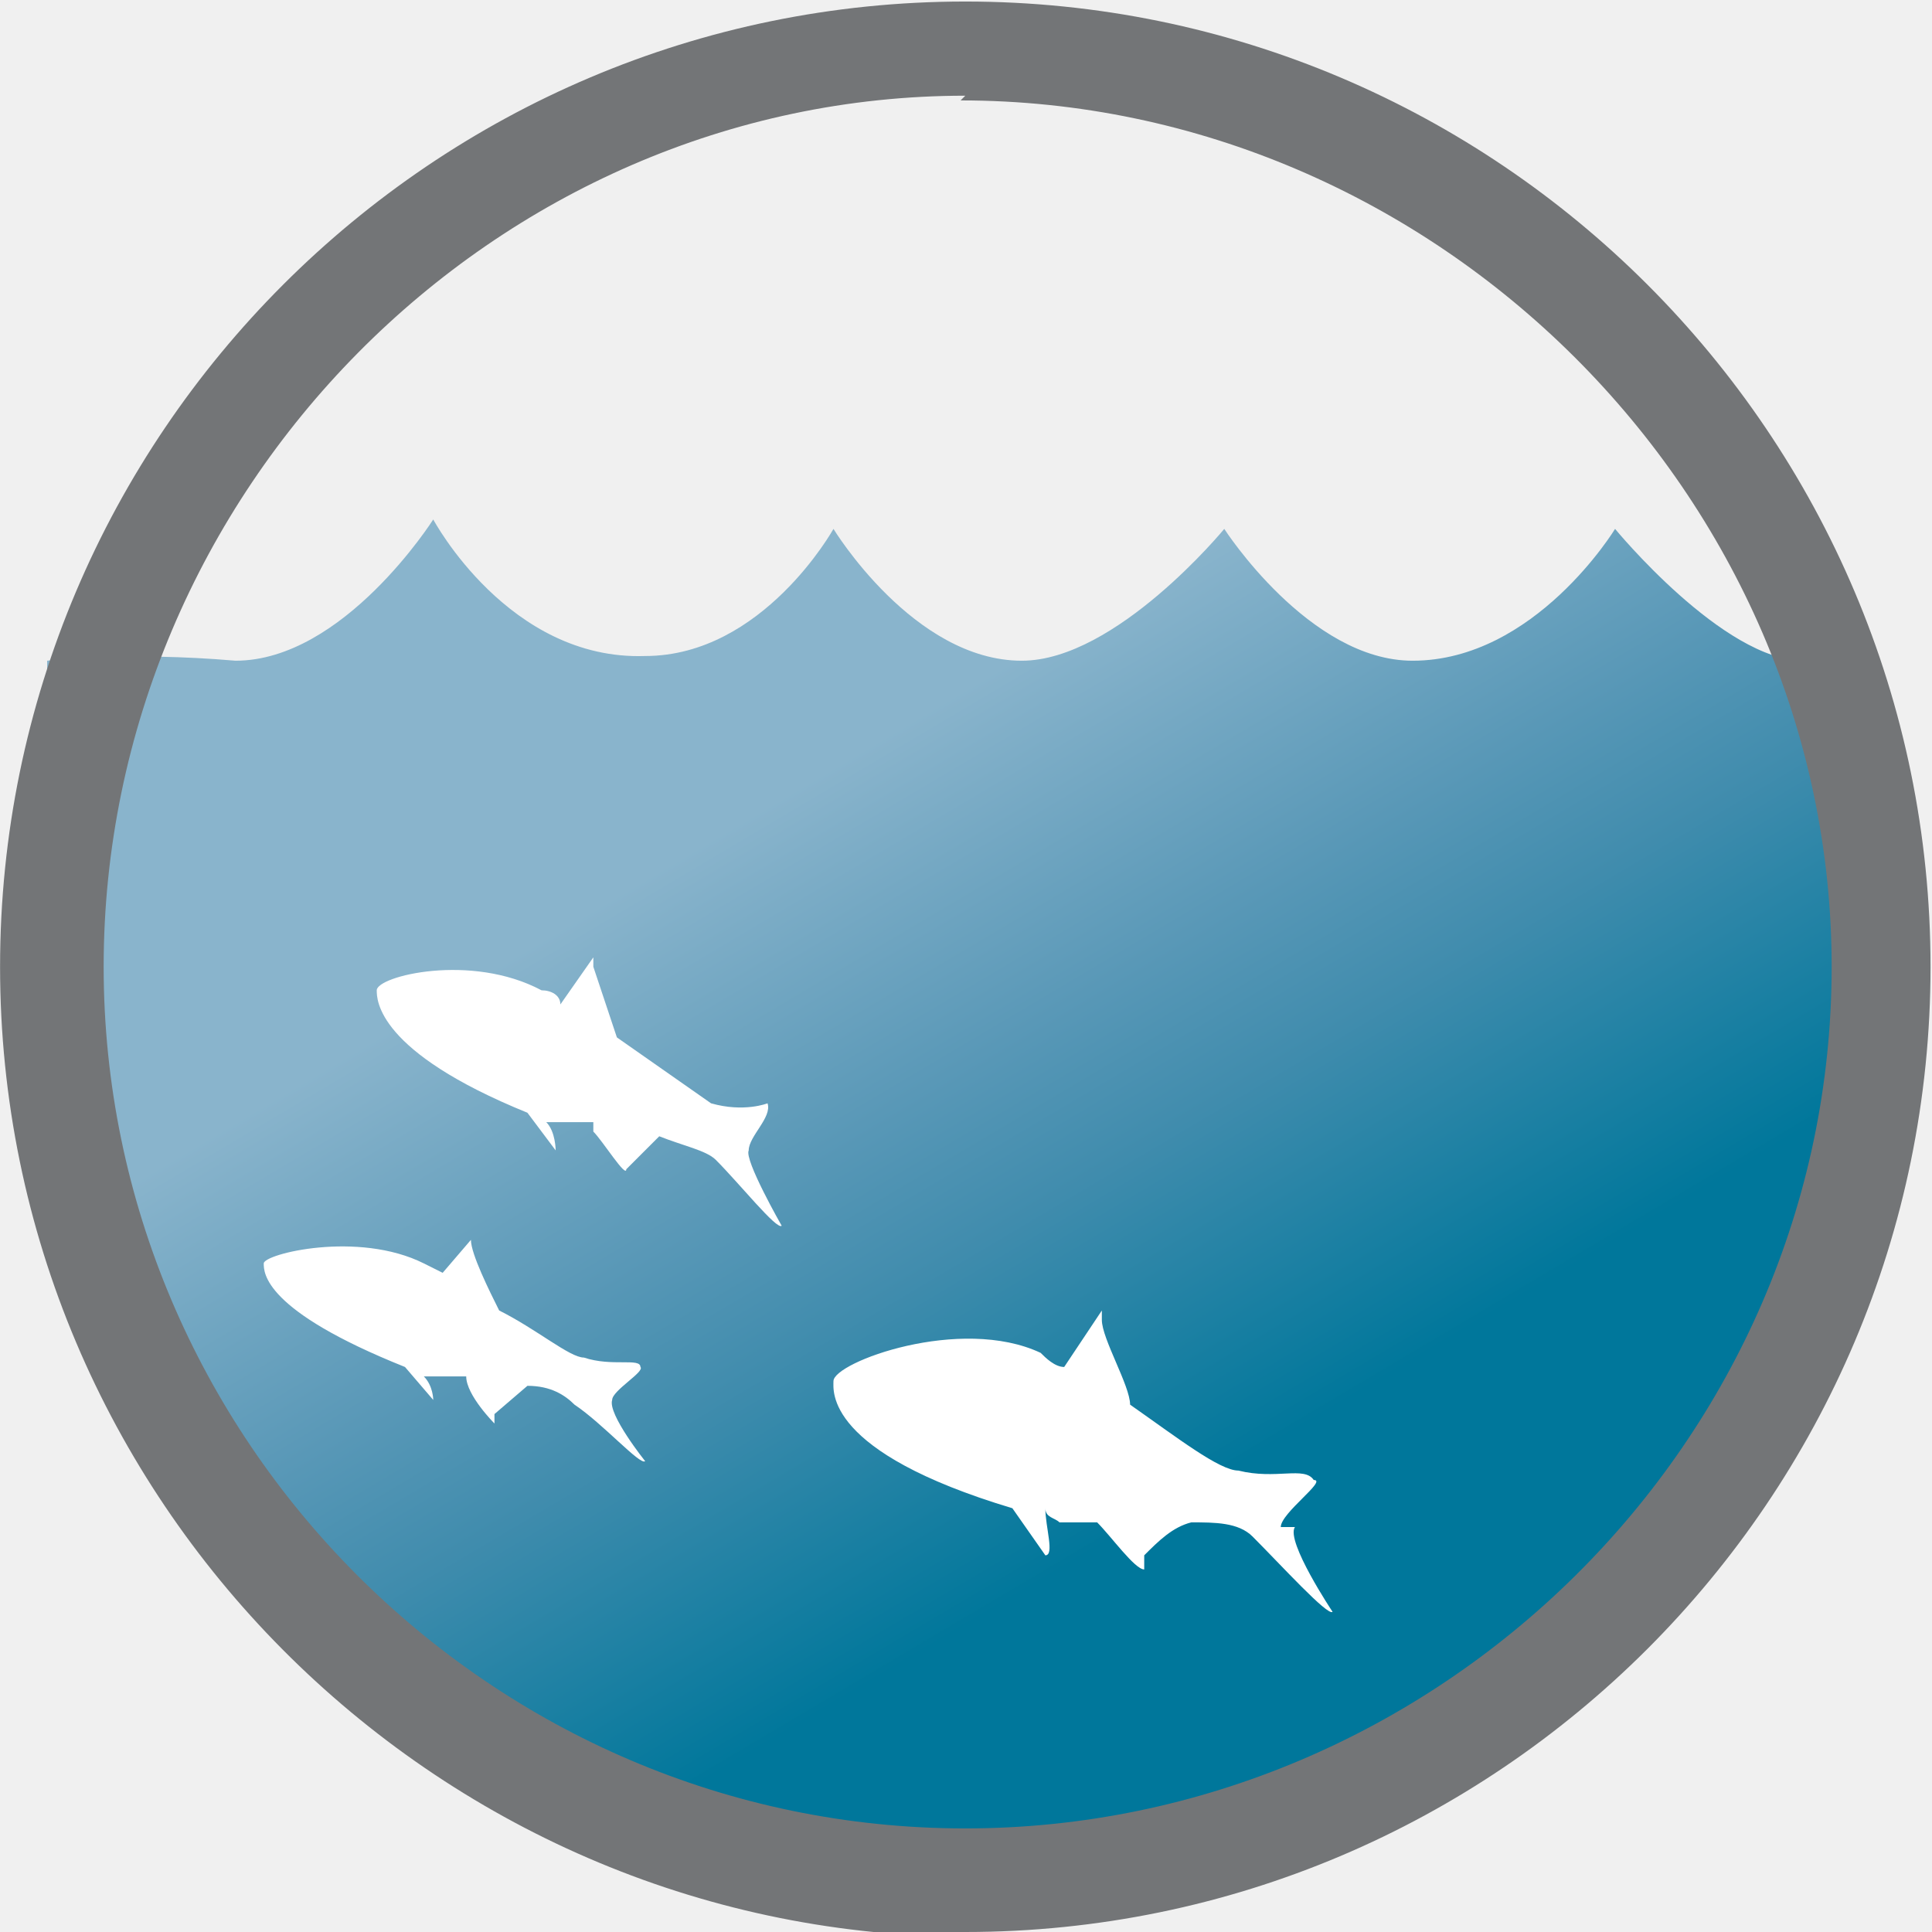
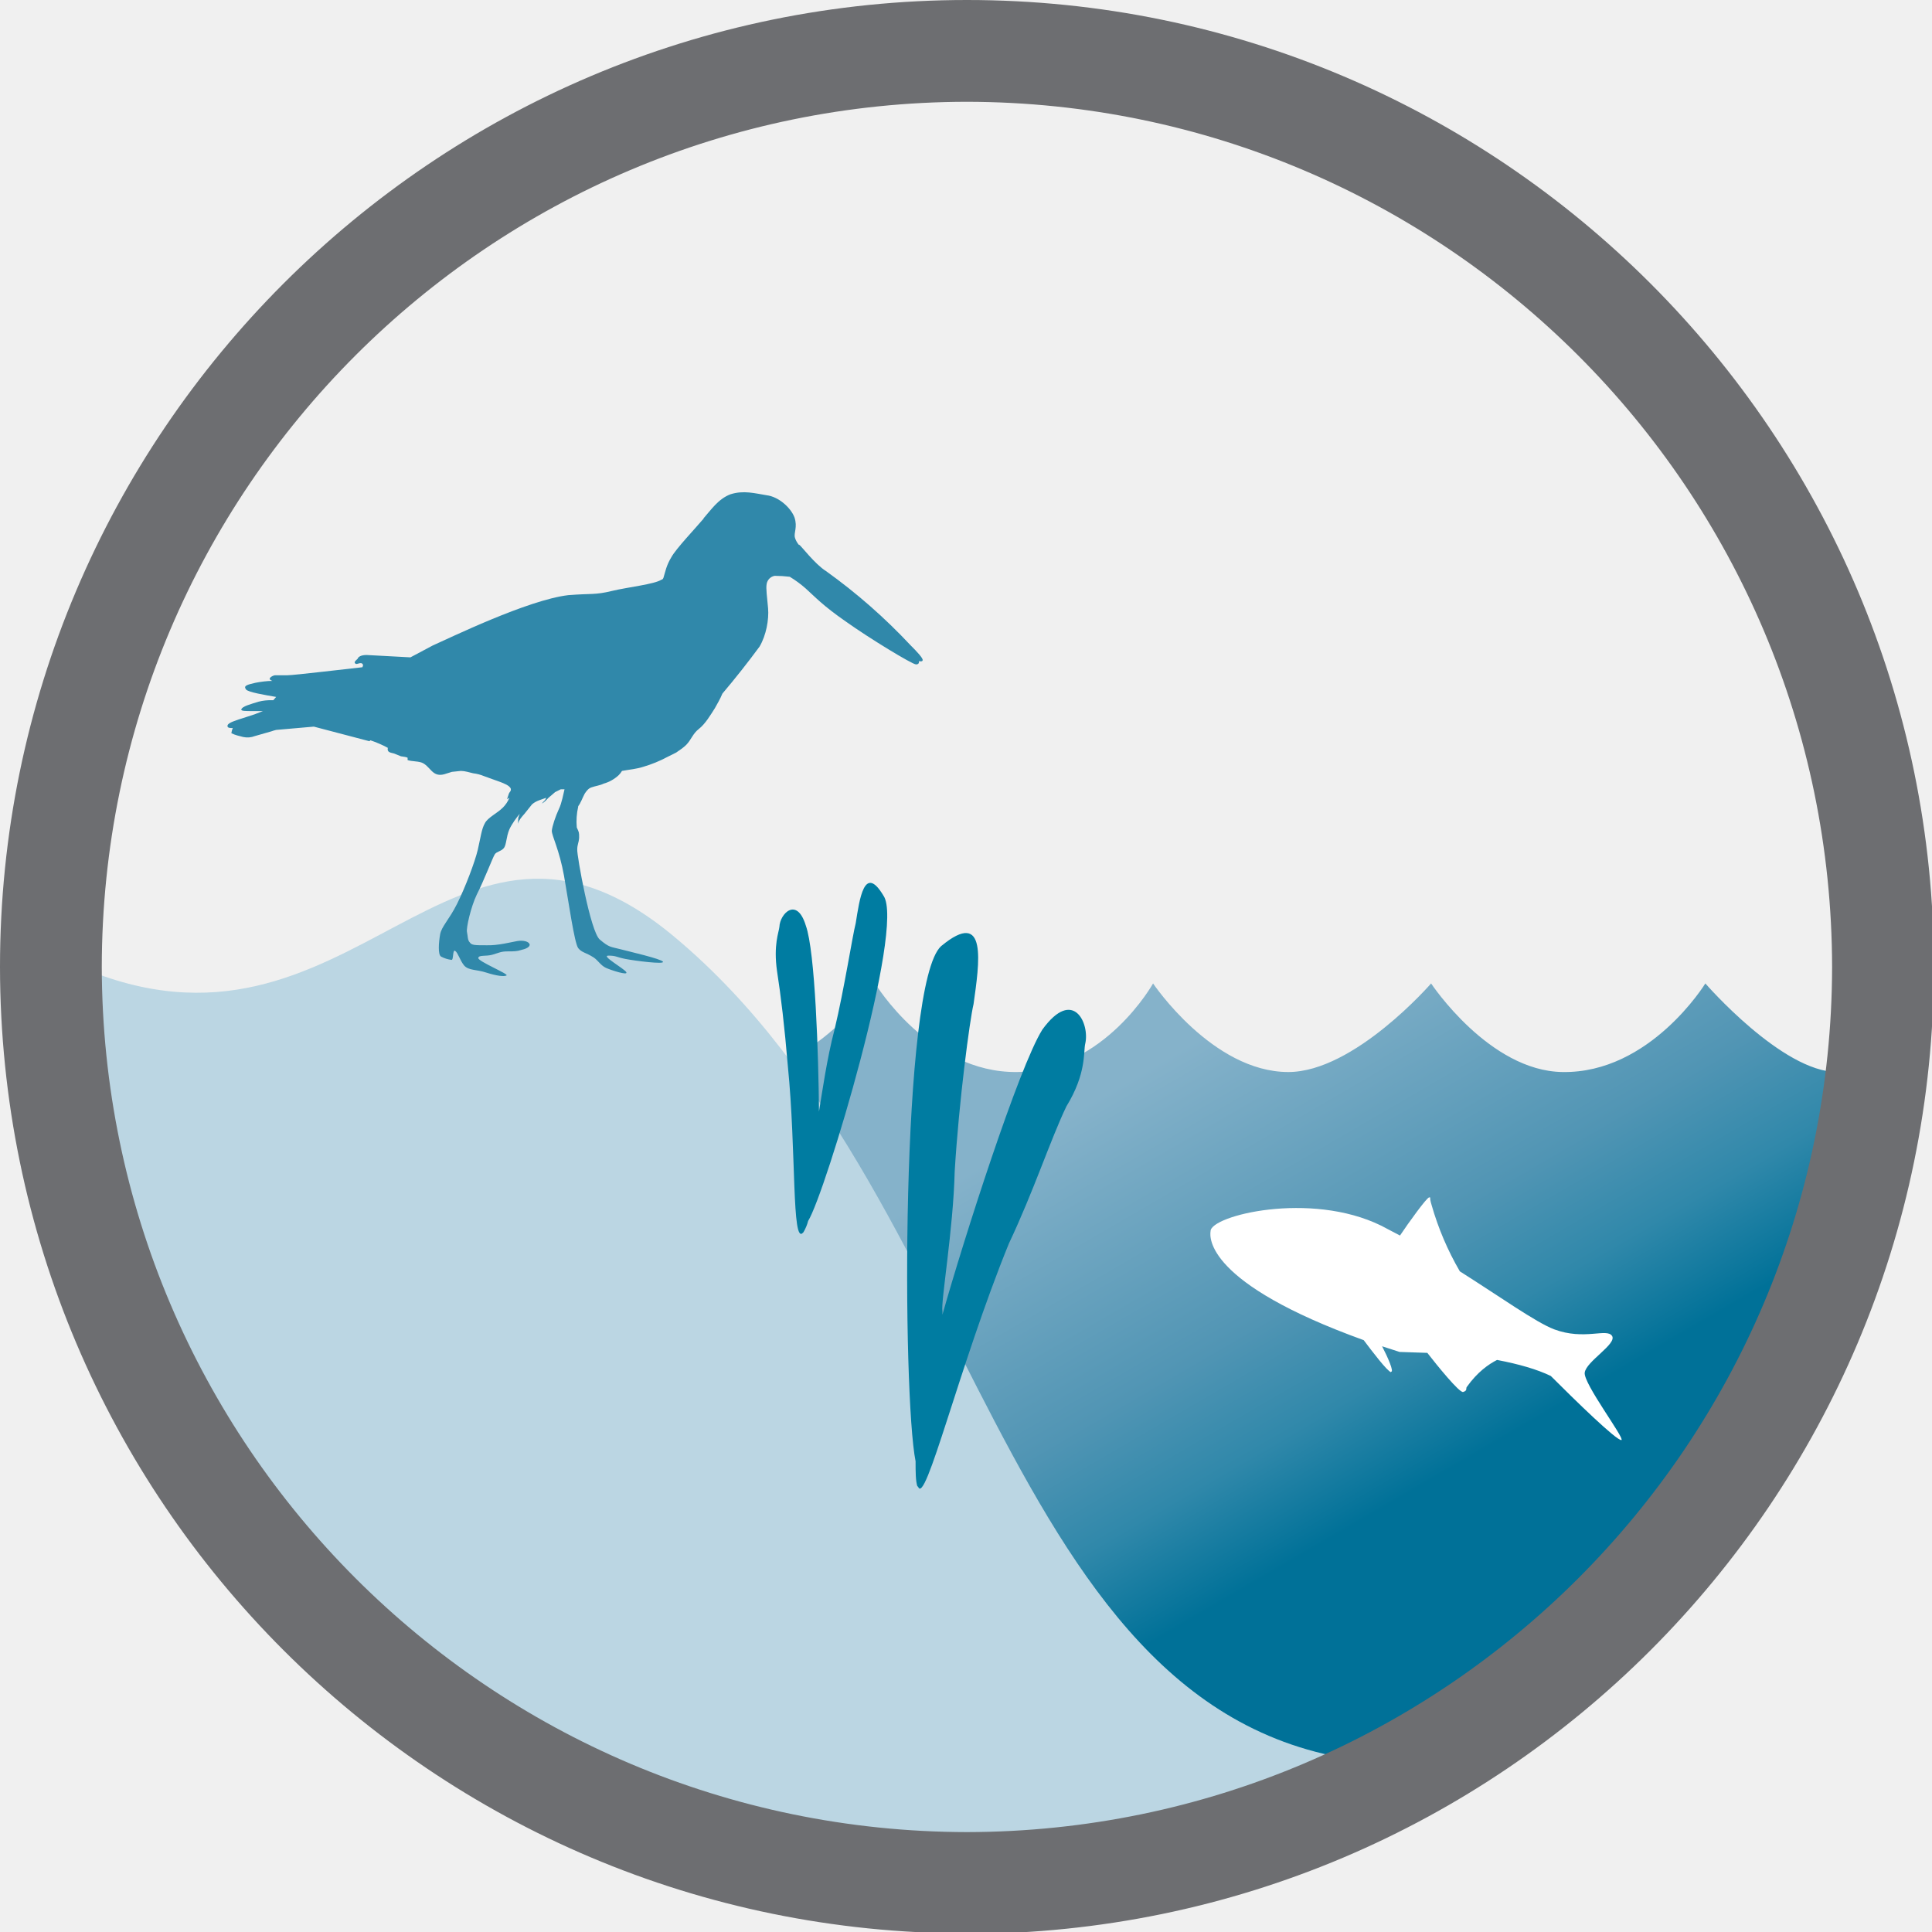
- <svg xmlns="http://www.w3.org/2000/svg" viewBox="0 0 54.706 54.71" height="54.7" width="54.7">
+ <svg xmlns="http://www.w3.org/2000/svg" viewBox="0 0 41 41" xml:space="preserve" style="fill-rule:evenodd;clip-rule:evenodd;stroke-linejoin:round;stroke-miterlimit:2">
+   <path d="M38.99 22.75c-1.17 0-2.8-1.88-2.8-1.88s-1.17 1.91-3.03 1.88c-1.56-.02-2.79-1.88-2.79-1.88s-1.63 1.88-3.03 1.88c-1.61 0-2.87-1.88-2.87-1.88s-1.03 1.85-2.89 1.88c-1.86.02-3.01-1.88-3.01-1.88s-1.32 1.94-3.01 1.88c-1.69-.06-2.83.02-2.83.02v8.51l4.02 6.48s4.05.79 9.41.79 10.01-6.47 10.01-6.47 5.16-5.72 2.81-9.33h.01Z" style="fill:url(#a);fill-rule:nonzero" />
+   <path d="M20.6 40.75c-6.83.4-18.29-8.84-18.95-20.25 5.87 2.56 7.9-4.6 12.66-.62 6.84 5.7 6.98 17.74 15.9 17.55" style="fill:#bbd6e3;fill-rule:nonzero" />
+   <path d="M17.38 23.59c.06-.36.17-1.14.33-1.74.21-.88.38-1.99.45-2.26.08-.5.18-1.27.59-.58.46.67-1.24 6.33-1.6 6.9a.9.9 0 0 1-.1.24l-.01.01c-.24.27-.14-1.73-.32-3.53-.07-.84-.15-1.51-.23-2.02-.08-.56.04-.83.05-.94.01-.28.37-.65.56-.03.2.55.27 2.76.28 3.95ZM19.43 31.01c0 .23 0 .42.04.54l.01-.01c.15.48.87-2.55 1.93-5.15.53-1.12.88-2.2 1.22-2.91.43-.7.36-1.16.4-1.33.1-.42-.25-1.21-.91-.3-.5.8-1.66 4.42-2.12 6.05v-.07c-.04-.19.23-1.73.26-2.97.09-1.49.32-3.22.4-3.55.12-.86.31-2.06-.69-1.23-.86.8-.82 9.54-.54 10.93Z" style="fill:#007ca1;fill-rule:nonzero" />
+   <path d="M29.52 29.11c.07.01-.07-.31-.19-.54l.37.12.59.02c.21.27.68.85.76.83.1-.03.05-.08.08-.11.22-.31.46-.48.64-.57.47.09.85.2 1.14.34.51.51 1.4 1.38 1.5 1.36.07-.04-.81-1.2-.78-1.43.03-.24.69-.61.58-.78-.11-.17-.59.1-1.23-.14-.39-.15-1.13-.68-2-1.23a6.14 6.14 0 0 1-.6-1.41c-.06-.19 0-.15-.05-.16-.05 0-.44.54-.62.81l-.4-.21c-1.51-.74-3.63-.21-3.62.12-.02.13-.1 1.1 3.25 2.31.18.24.5.66.58.68v-.01Z" style="fill:#fff;fill-rule:nonzero" />
+   <path d="m11.9 16.75-.12.06-.14.12c-.04.04-.09.1-.14.12.03-.04.08-.07.09-.12-.1.04-.21.06-.3.14l-.16.2c-.06.07-.11.12-.14.21l.01-.13.03-.08c-.07.08-.17.22-.22.33-.07.16-.06.33-.12.4s-.15.07-.19.13c-.04.06-.24.58-.38.85-.13.27-.23.72-.21.8.02.09.01.17.06.22.04.06.11.06.35.06.24.01.54-.07.66-.09.13-.02.24.01.26.07.01.06-.09.1-.18.12-.09.03-.16.03-.29.03-.14 0-.18.03-.32.07-.14.04-.29 0-.3.07-.01.07.65.34.6.37-.05.03-.21.01-.43-.06-.21-.07-.37-.04-.47-.15-.09-.11-.13-.27-.19-.31-.06-.04-.03.2-.08.19a.63.63 0 0 1-.22-.07c-.07-.04-.05-.3-.02-.47.03-.17.19-.31.36-.65.17-.34.38-.89.44-1.15.06-.26.08-.44.15-.56.06-.12.26-.21.38-.33a.62.62 0 0 0 .14-.21l-.05.03.04-.12c.01-.03.05-.05.04-.1-.02-.07-.16-.12-.21-.14l-.36-.13a.86.86 0 0 0-.23-.06c-.08-.02-.18-.05-.26-.05l-.19.02-.16.05c-.11.03-.19.01-.27-.07-.07-.07-.13-.15-.22-.18-.1-.03-.2-.02-.29-.05v-.05c-.04-.02-.09-.02-.14-.03l-.15-.06c-.07-.02-.15-.02-.13-.12a2.41 2.41 0 0 0-.37-.16l-.02.02-1.18-.31-.8.07a.9.9 0 0 0-.1.03l-.35.1a.43.43 0 0 1-.25.02c-.08-.02-.17-.04-.25-.08a.4.4 0 0 1 .03-.11c-.05 0-.1 0-.11-.03-.03-.08.19-.13.23-.15l.34-.11.18-.07h.02-.24c-.14 0-.24 0-.24-.03.01-.07.21-.12.37-.17a1 1 0 0 1 .28-.03h.03a.9.9 0 0 1 .06-.07c-.23-.04-.6-.1-.64-.16-.06-.08.03-.1.2-.14.1-.02.24-.04.36-.04a.2.2 0 0 1-.04-.02c-.06-.04.06-.1.1-.1h.26c.14 0 1.3-.14 1.59-.17.01-.02.02-.04.01-.06-.04-.07-.13.02-.16-.02-.04-.03.02-.07.05-.1.01-.04.07-.08.19-.08l.93.05.47-.25c.34-.15 2.02-.97 2.88-1.07.5-.04.56 0 .93-.09.33-.08.9-.14 1.05-.24h.01a.07.07 0 0 0 .03-.04c.04-.13.06-.26.17-.44.1-.18.5-.6.66-.79l.02-.02V11c.16-.18.31-.41.57-.51.28-.09.52-.02.77.02.25.03.51.26.59.47.07.21-.02.33.01.43.01.04.04.1.08.15h.01c.04.02.33.41.57.56a12.1 12.1 0 0 1 1.79 1.57c.15.15.27.28.26.32 0 .04-.08.02-.08.02s.02.07-.06.07-1-.56-1.49-.91c-.49-.34-.65-.52-.85-.7a2.34 2.34 0 0 0-.34-.25 2.67 2.67 0 0 0-.32-.02.21.21 0 0 0-.17.17c-.02.1.01.28.03.52.02.24-.04.57-.18.81a18.72 18.72 0 0 1-.79 1c-.04.1-.12.24-.16.31-.09.14-.2.33-.34.44-.13.1-.16.23-.27.34-.06.06-.14.11-.21.16l-.2.1c-.15.08-.32.15-.49.2-.15.05-.3.06-.46.09a.47.47 0 0 1-.07.09.78.78 0 0 1-.32.18c-.08.04-.18.05-.26.08-.06.02-.1.07-.14.13-.05.09-.08.19-.14.27v.01a1.4 1.4 0 0 0-.03.44c.05.11.05.1.05.22-.01.12-.04.14-.04.25-.01.11.28 1.75.48 1.91.2.17.23.15.42.2.19.05.89.21.92.27.03.06-.59-.02-.8-.06-.2-.04-.19-.07-.36-.07-.16 0 .33.27.38.35.05.08-.32-.04-.43-.09-.11-.05-.17-.16-.26-.22-.17-.11-.25-.1-.33-.2-.08-.11-.2-.96-.3-1.53-.1-.56-.26-.85-.26-.96.01-.1.08-.31.15-.46.06-.12.1-.34.12-.42h-.09Z" style="fill:#3088aa;fill-rule:nonzero" />
+   <path d="M20.52 41.03A20.53 20.53 0 0 1 0 20.52C0 9.21 9.2 0 20.52 0s20.52 9.2 20.52 20.52a20.54 20.54 0 0 1-20.52 20.52v-.01Zm0-38.87A18.38 18.38 0 0 0 2.16 20.52a18.39 18.39 0 0 0 18.36 18.36 18.39 18.39 0 0 0 18.36-18.36A18.39 18.39 0 0 0 20.52 2.16Z" style="fill:#6d6e71;fill-rule:nonzero" />
  <defs>
-     <clipPath id="a">
-       <path d="M30 27c-2.2 0-4 2.8-4 2.8S23.7 27 21.7 27c-2.3 0-4 2.8-4 2.8s-1.5-2.7-4-2.7C10.8 27 9.2 30 9.2 30S7.3 27 5 27c-2.3.2-4 0-4 0V15l5.7-9S12 .4 19.7.4 37 9.3 37 9.3 41.6 22 38.3 27c-1.7 0-4 2.8-4 2.8S32.6 27 30 27" />
-     </clipPath>
-     <linearGradient id="b" gradientTransform="scale(34.37207) rotate(120 .398 .304)" gradientUnits="userSpaceOnUse" x2="1">
-       <stop offset="0" stop-color="#00779b" />
-       <stop offset=".2" stop-color="#00779b" />
-       <stop offset=".4" stop-color="#408cad" />
-       <stop offset=".5" stop-color="#5998b7" />
-       <stop offset=".7" stop-color="#89b4cc" />
-       <stop offset="1" stop-color="#89b4cc" />
+     <linearGradient id="a" x1="0" y1="0" x2="1" y2="0" gradientUnits="userSpaceOnUse" gradientTransform="rotate(-120 26.33 9.27) scale(21.44)">
+       <stop offset="0" style="stop-color:#007198;stop-opacity:1" />
+       <stop offset=".24" style="stop-color:#007198;stop-opacity:1" />
+       <stop offset=".35" style="stop-color:#3088aa;stop-opacity:1" />
+       <stop offset=".46" style="stop-color:#5195b4;stop-opacity:1" />
+       <stop offset=".73" style="stop-color:#85b2ca;stop-opacity:1" />
+       <stop offset="1" style="stop-color:#85b2ca;stop-opacity:1" />
    </linearGradient>
-     <clipPath id="c">
-       <path d="M0 41h41V0H0v41z" />
-     </clipPath>
  </defs>
-   <g clip-path="url(#a)" transform="matrix(1.33333 0 0 -1.33333 0 54.71)">
-     <path d="M30 27c-2.2 0-4 2.8-4 2.8S23.7 27 21.7 27c-2.3 0-4 2.8-4 2.8s-1.5-2.7-4-2.7C10.8 27 9.2 30 9.2 30S7.3 27 5 27c-2.3.2-4 0-4 0V15l5.7-9S12 .4 19.7.4 37 9.3 37 9.3 41.6 22 38.3 27c-1.7 0-4 2.8-4 2.8S32.6 27 30 27" fill="url(#b)" />
-   </g>
-   <g clip-path="url(#c)" transform="matrix(1.33333 0 0 -1.33333 0 54.71)">
-     <path d="M27.2 8.6c0 .3 1 1 .7 1-.2.3-.8 0-1.6.2-.4 0-1.3.7-2.3 1.4 0 .4-.6 1.4-.6 1.8v.2l-.8-1.2c-.2 0-.4.2-.5.3-1.7.8-4.4-.2-4.4-.6 0-.2-.2-1.5 3.8-2.7l.7-1c.2 0 0 .6 0 1 0-.2.2-.2.3-.3h.8c.3-.3.8-1 1-1V8c.3.3.6.6 1 .7.5 0 1 0 1.3-.3.6-.6 1.6-1.7 1.7-1.6 0 0-1 1.5-.8 1.8M9.2 11.3s0 .3-.2.5h.9c0-.4.6-1 .6-1v.2l.7.6c.5 0 .8-.2 1-.4.6-.4 1.4-1.3 1.5-1.2 0 0-.8 1-.7 1.3 0 .2.7.6.6.7 0 .2-.6 0-1.2.2-.3 0-1 .6-1.8 1-.2.4-.6 1.2-.6 1.5l-.6-.7-.4.2c-1.4.7-3.4.2-3.4 0s0-1 3-2.2l.6-.7M12.6 17c.2-.2.7-1 .7-.8l.7.7c.5-.2 1-.3 1.2-.5.5-.5 1.3-1.5 1.4-1.4 0 0-.8 1.4-.7 1.6 0 .3.5.7.4 1 0 0-.5-.2-1.2 0l-2 1.4-.5 1.5v.2l-.7-1c0 .2-.2.3-.4.3-1.5.8-3.5.3-3.5 0 0-.2 0-1.3 3.2-2.6l.6-.8s0 .4-.2.6h1" fill="#fff" />
-     <path d="M20.5 39c-10 0-18.3-8.4-18.3-18.5 0-10 8.2-18.3 18.3-18.3 10 0 18.4 8.2 18.4 18.3 0 10-8.4 18.4-18.5 18.4m0-39C9.2 0 0 9.2 0 20.5S9.2 41 20.5 41 41 31.8 41 20.5 31.8 0 20.5 0" fill="#737577" />
-   </g>
</svg>
